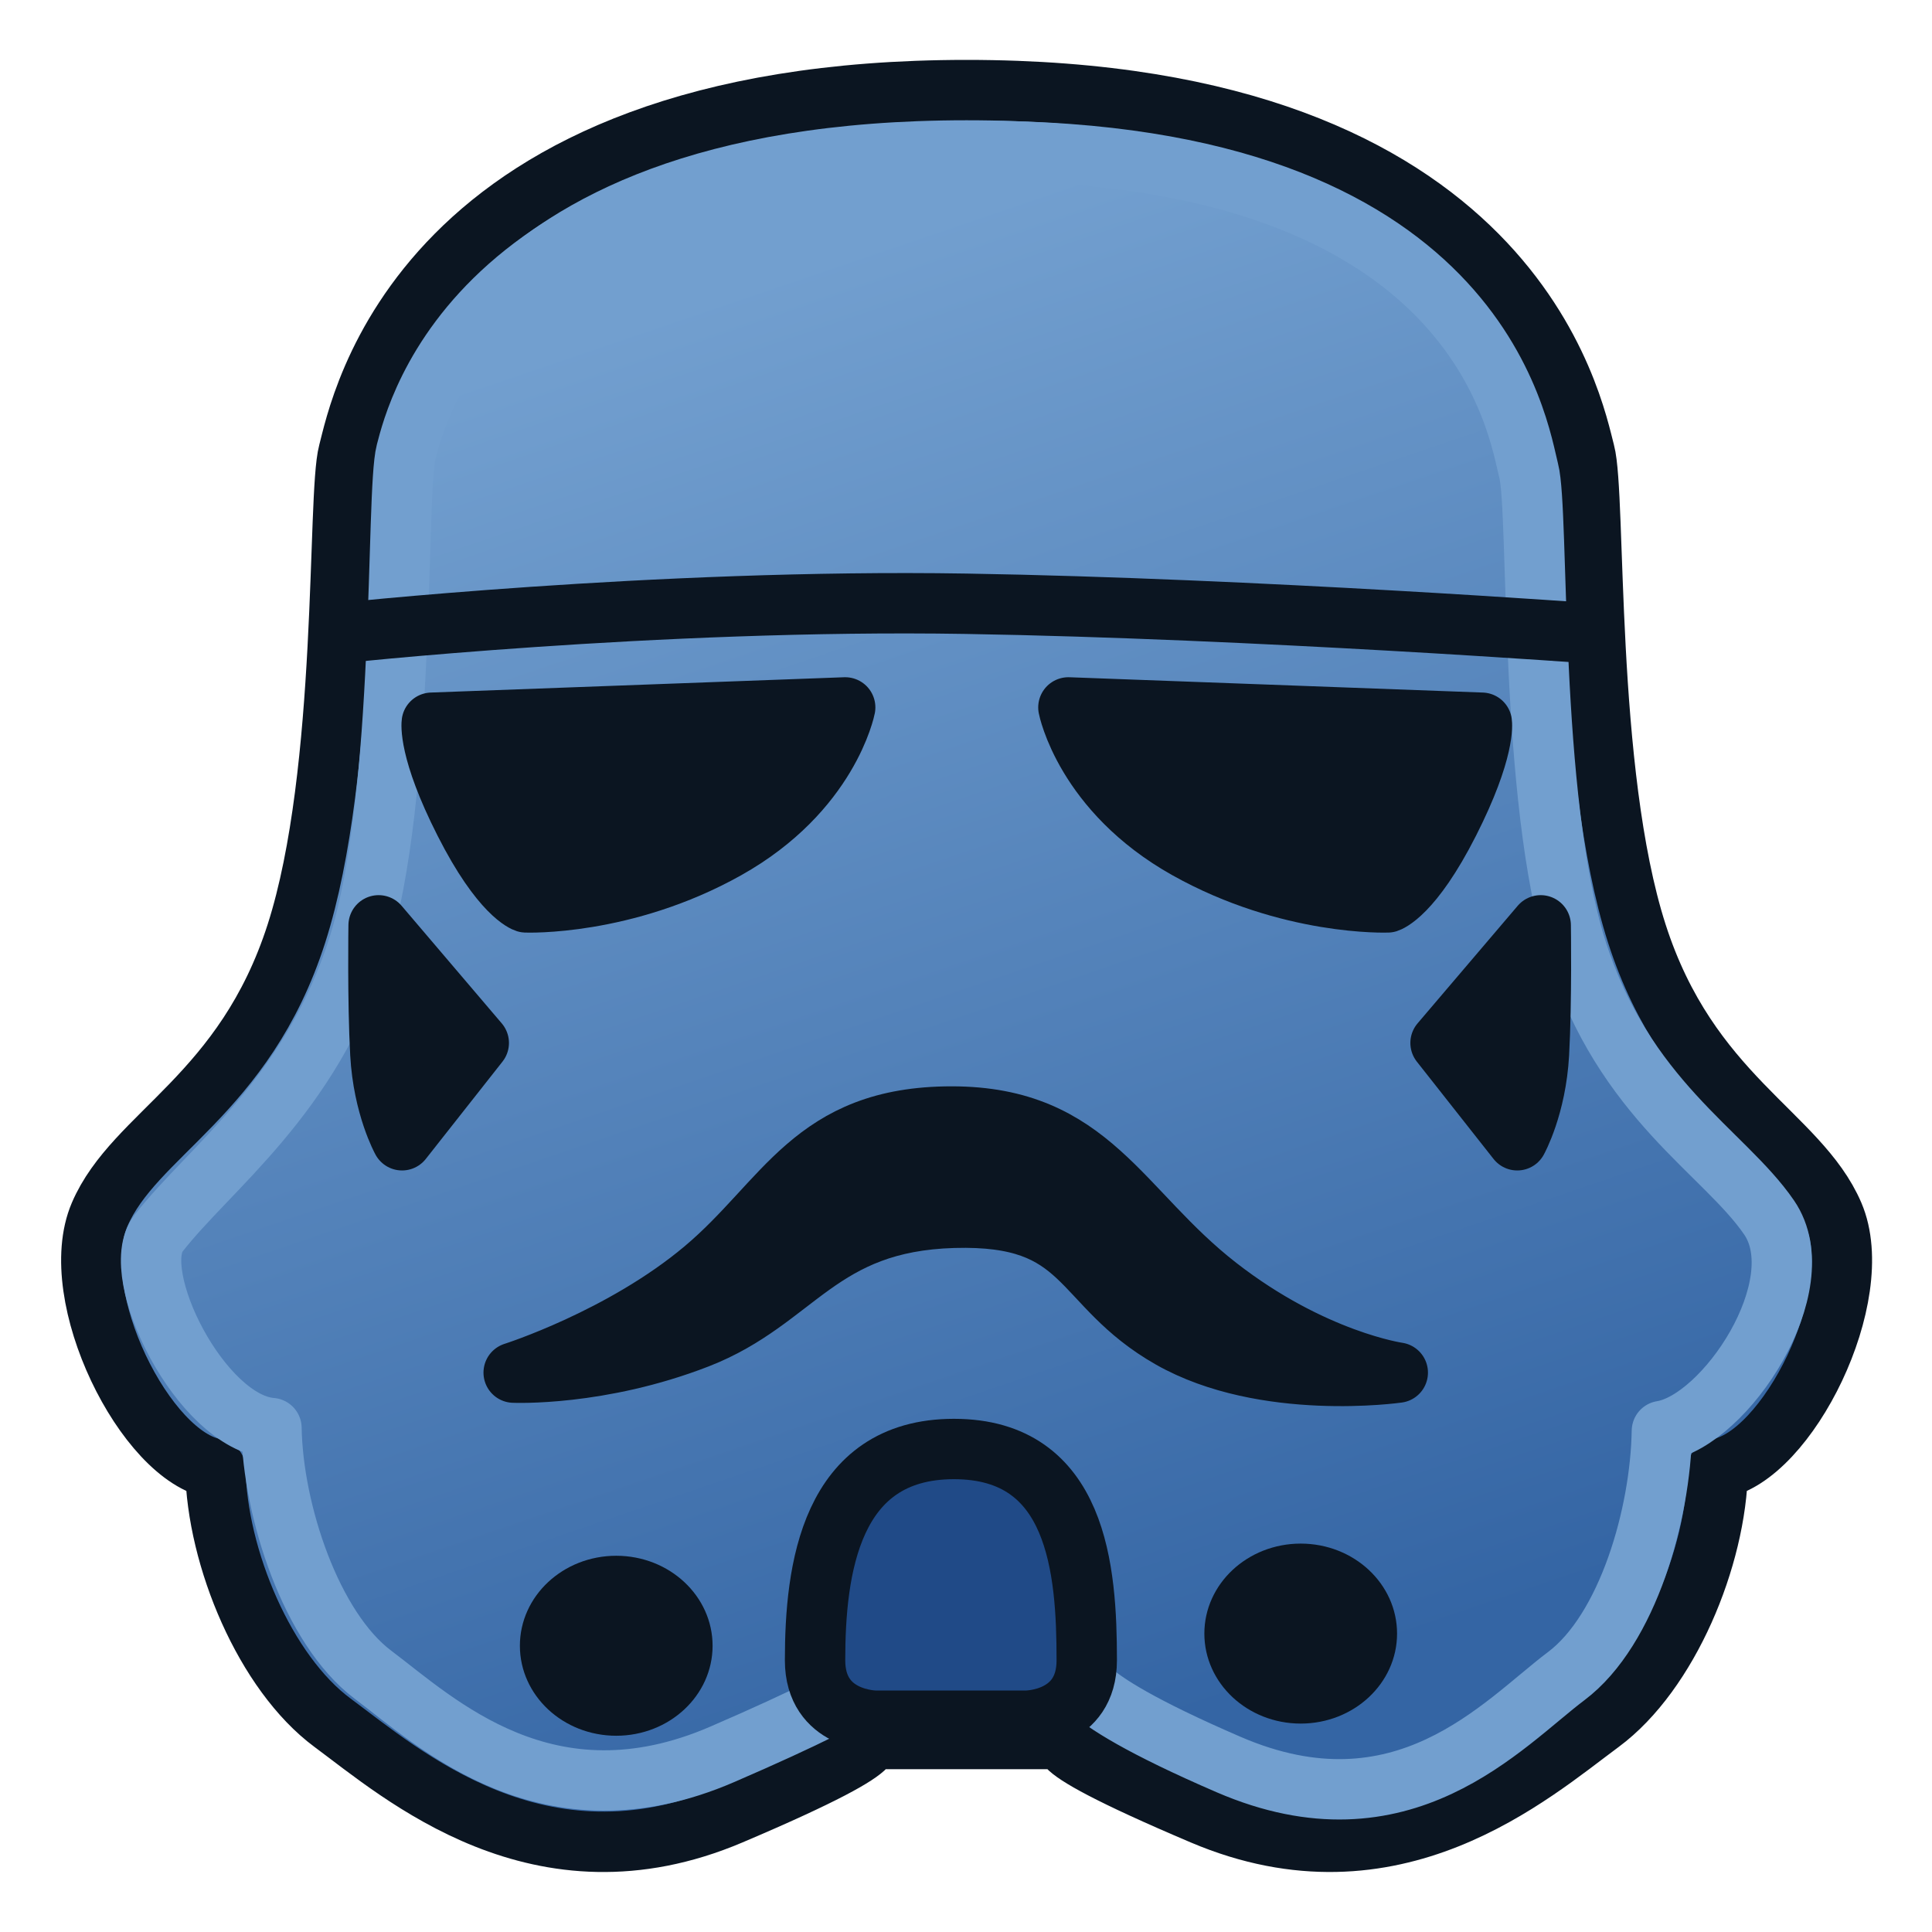
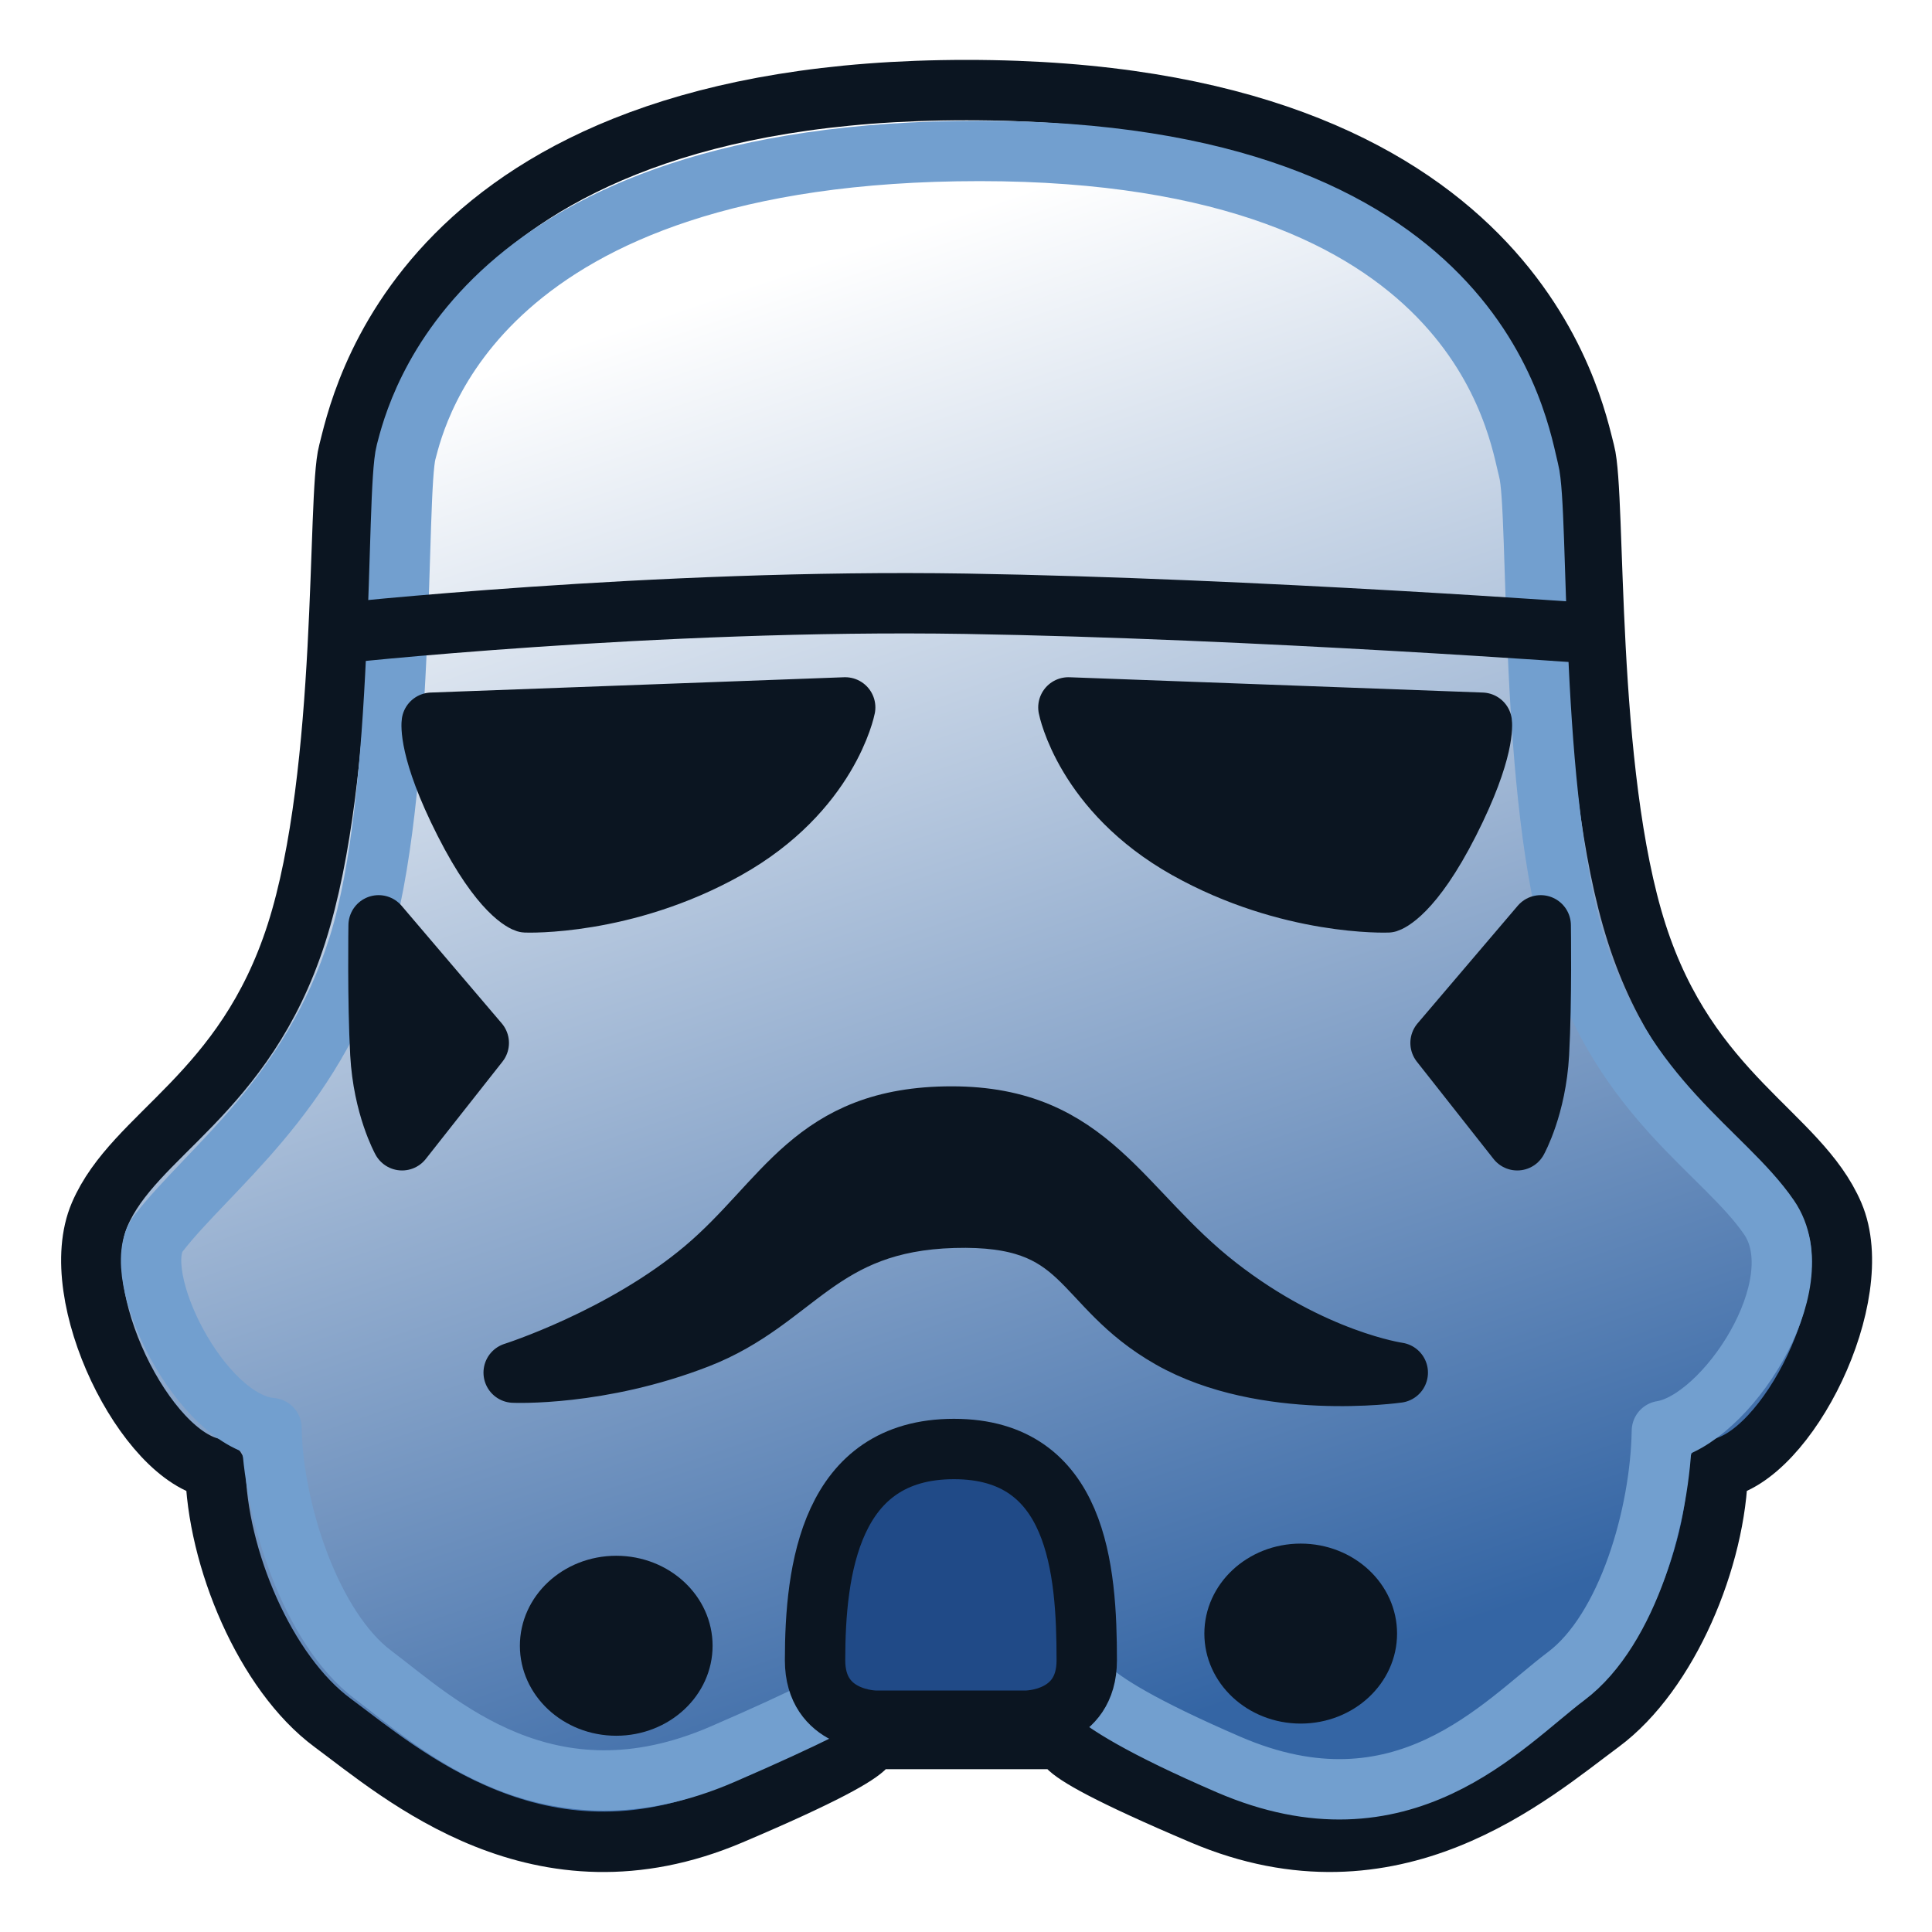
<svg xmlns="http://www.w3.org/2000/svg" xmlns:ns1="http://www.openswatchbook.org/uri/2009/osb" xmlns:xlink="http://www.w3.org/1999/xlink" width="64px" height="64px" id="svg2985" version="1.1">
  <defs id="defs2987">
    <linearGradient id="linearGradient3797">
-       <stop style="stop-color:#3465a4;stop-opacity:1;" offset="0" id="stop3799" />
-       <stop style="stop-color:#729fcf;stop-opacity:1;" offset="1" id="stop3801" />
+       <stop style="stop-color:#3465a4;stop-opacity:1" offset="0" id="stop3799" />
+       <stop style="stop-color:#ffffff;stop-opacity:1" offset="1" id="stop3801" />
    </linearGradient>
    <linearGradient id="linearGradient3789" ns1:paint="gradient">
      <stop style="stop-color:#729fcf;stop-opacity:1;" offset="0" id="stop3791" />
      <stop style="stop-color:#204a87;stop-opacity:1;" offset="1" id="stop3793" />
    </linearGradient>
    <linearGradient id="linearGradient3860">
      <stop style="stop-color:#1e76e3;stop-opacity:1;" offset="0" id="stop3862" />
      <stop style="stop-color:#ffffff;stop-opacity:1;" offset="1" id="stop3864" />
    </linearGradient>
    <linearGradient xlink:href="#linearGradient3860-6" id="linearGradient3866-5" x1="31.125" y1="61.411" x2="30.114" y2="12.161" gradientUnits="userSpaceOnUse" />
    <linearGradient id="linearGradient3860-6">
      <stop style="stop-color:#5a9ff5;stop-opacity:1;" offset="0" id="stop3862-4" />
      <stop style="stop-color:#ffffff;stop-opacity:1;" offset="1" id="stop3864-4" />
    </linearGradient>
    <linearGradient xlink:href="#linearGradient3797" id="linearGradient3823" x1="42" y1="56" x2="26" y2="9" gradientUnits="userSpaceOnUse" />
  </defs>
  <g id="layer1">
    <path id="path3004-1" style="fill:url(#linearGradient3823);fill-opacity:1;stroke:#0b1521;stroke-width:2;stroke-linecap:round;stroke-linejoin:round;stroke-miterlimit:4;stroke-opacity:1;stroke-dasharray:none" d="m 28.419,57.607 c 0,0 2.109,-0.179 -4.218,2.507 C 17.873,62.801 13.319,58.771 11.018,57.07 8.786,55.419 7.183,51.608 7.135,48.653 4.834,48.294 2.15,42.922 3.3,40.235 4.451,37.549 8.094,36.295 9.82,30.923 11.545,25.55 11.162,16.416 11.545,14.984 11.929,13.551 13.846,2.984 32.02,2.984 c 18.174,2e-7 20.092,10.566 20.475,11.999 0.383,1.433 0,10.566 1.726,15.939 1.726,5.373 5.369,6.626 6.519,9.313 1.15,2.686 -1.534,8.059 -3.835,8.417 -0.048,2.955 -1.65,6.767 -3.883,8.417 -2.301,1.701 -6.855,5.731 -13.183,3.045 -6.328,-2.686 -4.218,-2.507 -4.218,-2.507 z" />
    <path style="fill:#0b1521;fill-opacity:1;stroke:#0b1521;stroke-width:2;stroke-linecap:round;stroke-linejoin:round;stroke-opacity:1" d="m 17.016,45.47 c 0,0 3.593,-1.14 6.305,-3.419 2.712,-2.279 3.593,-5.065 8.203,-5.065 4.61,0 5.559,3.103 8.813,5.635 3.149,2.451 5.966,2.849 5.966,2.849 0,0 -4.407,0.633 -7.525,-1.14 -3.118,-1.773 -2.712,-4.116 -7.186,-3.989 -4.474,0.127 -5.22,2.723 -8.474,3.989 -3.254,1.266 -6.101,1.14 -6.101,1.14 z" id="path3814" />
    <path style="color:#000000;fill:#0b1521;fill-opacity:1;fill-rule:evenodd;stroke:#0b1521;stroke-width:1.962;stroke-linecap:round;stroke-linejoin:round;stroke-miterlimit:4;stroke-opacity:1;stroke-dasharray:none;stroke-dashoffset:0;marker:none;visibility:visible;display:inline;overflow:visible;enable-background:accumulate" id="path3836" d="m 22.273,55.409 a 2.045,2.045 0 1 1 -4.091,0 2.045,2.045 0 1 1 4.091,0 z" transform="matrix(1.054602,0,0,0.9850001,-0.9182403,-0.06010908)" />
    <path style="color:#000000;fill:#0b1521;fill-opacity:1;fill-rule:evenodd;stroke:#0b1521;stroke-width:1.962;stroke-linecap:round;stroke-linejoin:round;stroke-miterlimit:4;stroke-opacity:1;stroke-dasharray:none;stroke-dashoffset:0;marker:none;visibility:visible;display:inline;overflow:visible;enable-background:accumulate" id="path3836-8" d="m 22.273,55.409 a 2.045,2.045 0 1 1 -4.091,0 2.045,2.045 0 1 1 4.091,0 z" transform="matrix(1.054602,0,0,0.9850001,21.7557,-0.4630648)" />
    <path id="path3004-1-3" style="fill:none;stroke:#729fcf;stroke-width:2;stroke-linecap:round;stroke-linejoin:round;stroke-miterlimit:4;stroke-opacity:1;stroke-dasharray:none" d="m 29.209,55.306 c 0,0 0.497,0.31 -5.286,2.81 C 18.139,60.616 14.454,57.057 12.351,55.474 10.311,53.937 9.037,50.057 8.993,47.307 6.652,47.117 4.213,42.193 5.25,40.857 6.927,38.695 10.299,36.332 11.876,31.332 13.453,26.333 13.103,16.307 13.453,14.974 13.804,13.641 15.842,5 32.452,5 c 16.61,0 17.838,9.26 18.188,10.594 0.35,1.333 0,10.834 1.577,15.834 1.577,5 4.907,6.739 6.388,8.905 1.53,2.239 -1.45,6.737 -3.553,7.07 -0.044,2.75 -1.127,6.583 -3.167,8.119 -2.103,1.583 -5.407,5.428 -11.19,2.929 -5.783,-2.5 -4.905,-3.144 -4.905,-3.144 z" />
    <path style="fill:#0b1521;fill-opacity:1;stroke:#0b1521;stroke-width:2;stroke-linecap:butt;stroke-linejoin:round;stroke-opacity:1" d="m 14.304,23.941 13.694,-0.507 c 0,0 -0.542,2.786 -3.932,4.686 -3.39,1.9 -6.644,1.773 -6.644,1.773 0,0 -0.814,-0.253 -2.034,-2.659 -1.22,-2.406 -1.085,-3.293 -1.085,-3.293 z" id="path3794" />
    <path style="fill:#0b1521;fill-opacity:1;stroke:#0b1521;stroke-width:2;stroke-linecap:butt;stroke-linejoin:round;stroke-opacity:1" d="m 49.086,23.941 -13.694,-0.507 c 0,0 0.542,2.786 3.932,4.686 3.39,1.9 6.644,1.773 6.644,1.773 0,0 0.814,-0.253 2.034,-2.659 1.22,-2.406 1.085,-3.293 1.085,-3.293 z" id="path3794-0" />
    <path style="fill:#0b1521;fill-opacity:1;stroke:#0b1521;stroke-width:2;stroke-linecap:round;stroke-linejoin:round;stroke-opacity:1" d="m 12.542,30.653 3.318,3.896 -2.541,3.224 c 0,0 -0.623,-1.119 -0.719,-2.865 -0.096,-1.746 -0.058,-4.254 -0.058,-4.254 z" id="path3816" />
    <path style="fill:#0b1521;fill-opacity:1;stroke:#0b1521;stroke-width:2;stroke-linecap:round;stroke-linejoin:round;stroke-opacity:1" d="m 51.038,30.653 -3.318,3.896 2.541,3.224 c 0,0 0.623,-1.119 0.719,-2.865 0.096,-1.746 0.058,-4.254 0.058,-4.254 z" id="path3816-2" />
    <path style="fill:#204a87;fill-opacity:1;stroke:#0b1521;stroke-width:2;stroke-linecap:round;stroke-linejoin:round;stroke-miterlimit:4;stroke-opacity:1;stroke-dasharray:none" d="m 29,57 c 0,0 -2,0 -2,-2 0,-3 0.5,-7 4.6,-7 4.1,0 4.4,4 4.4,7 0,2 -2,2 -2,2 z" id="path3856" />
    <path style="fill:none;stroke:#0b1521;stroke-width:2;stroke-linecap:butt;stroke-linejoin:miter;stroke-miterlimit:4;stroke-opacity:1;stroke-dasharray:none" d="m 11,21 c 0,0 10.742,-1.169 21,-1 9.595,0.158 21,1 21,1" id="path3858" />
  </g>
</svg>
